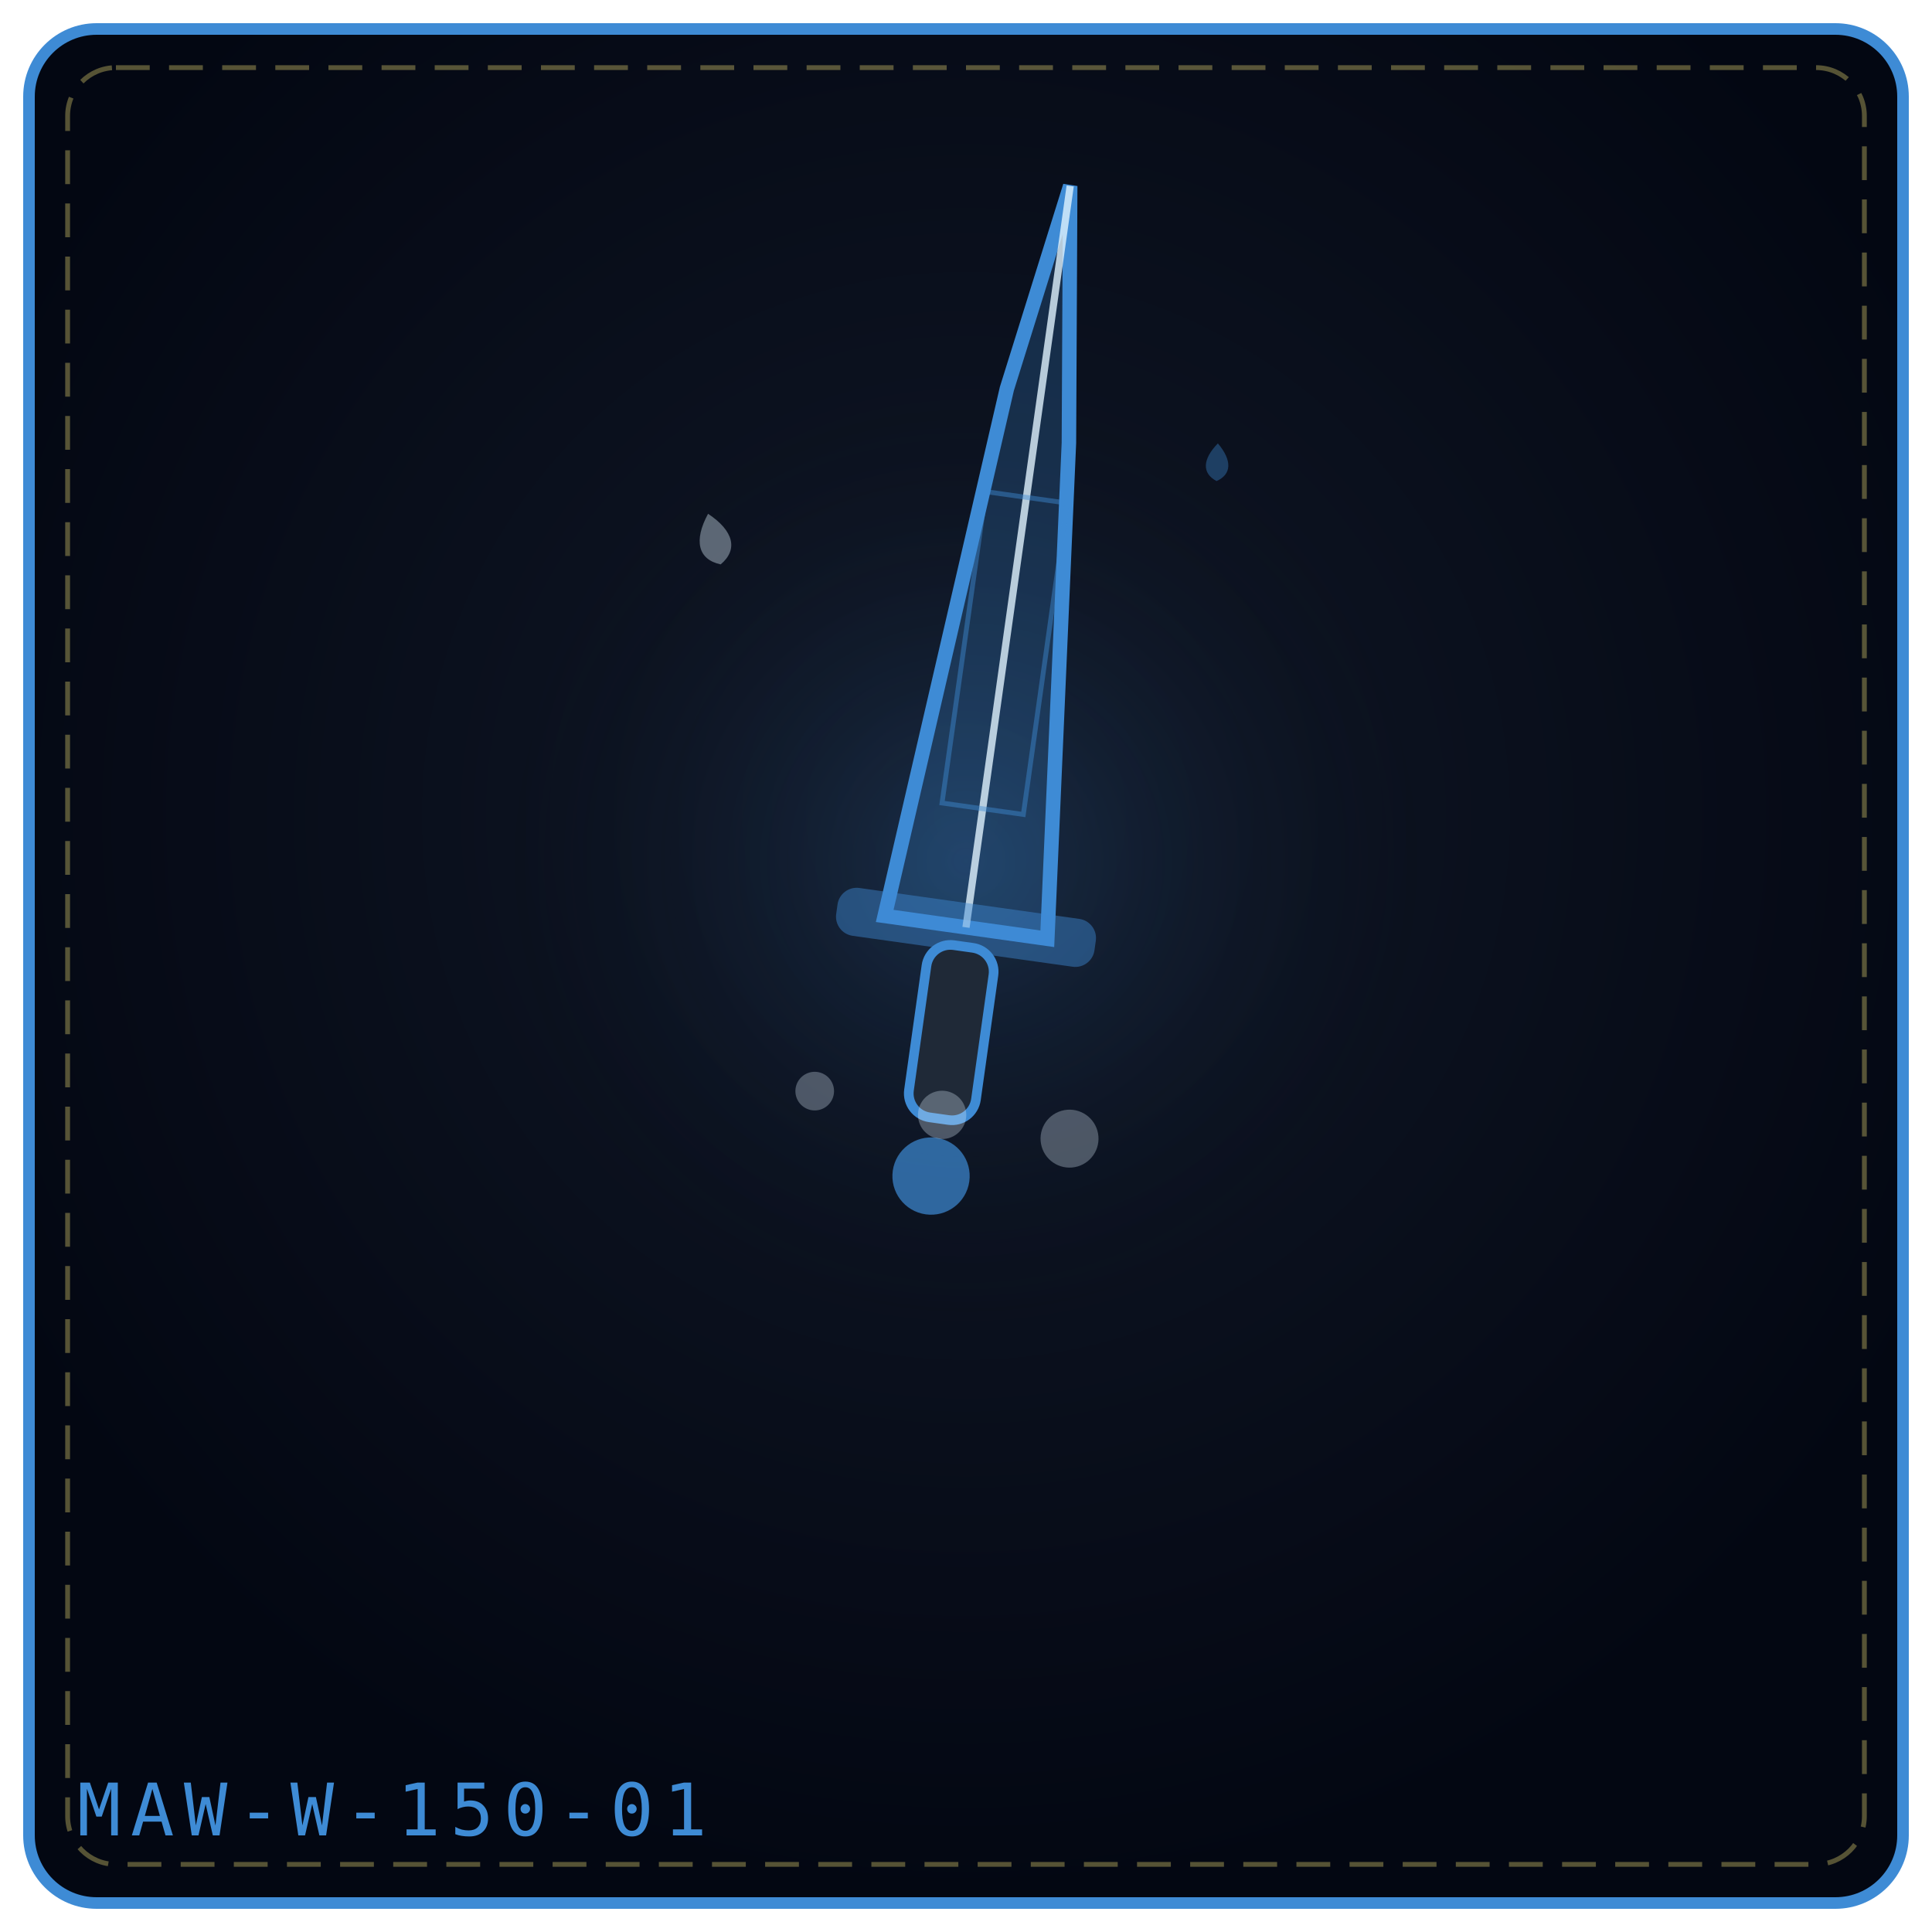
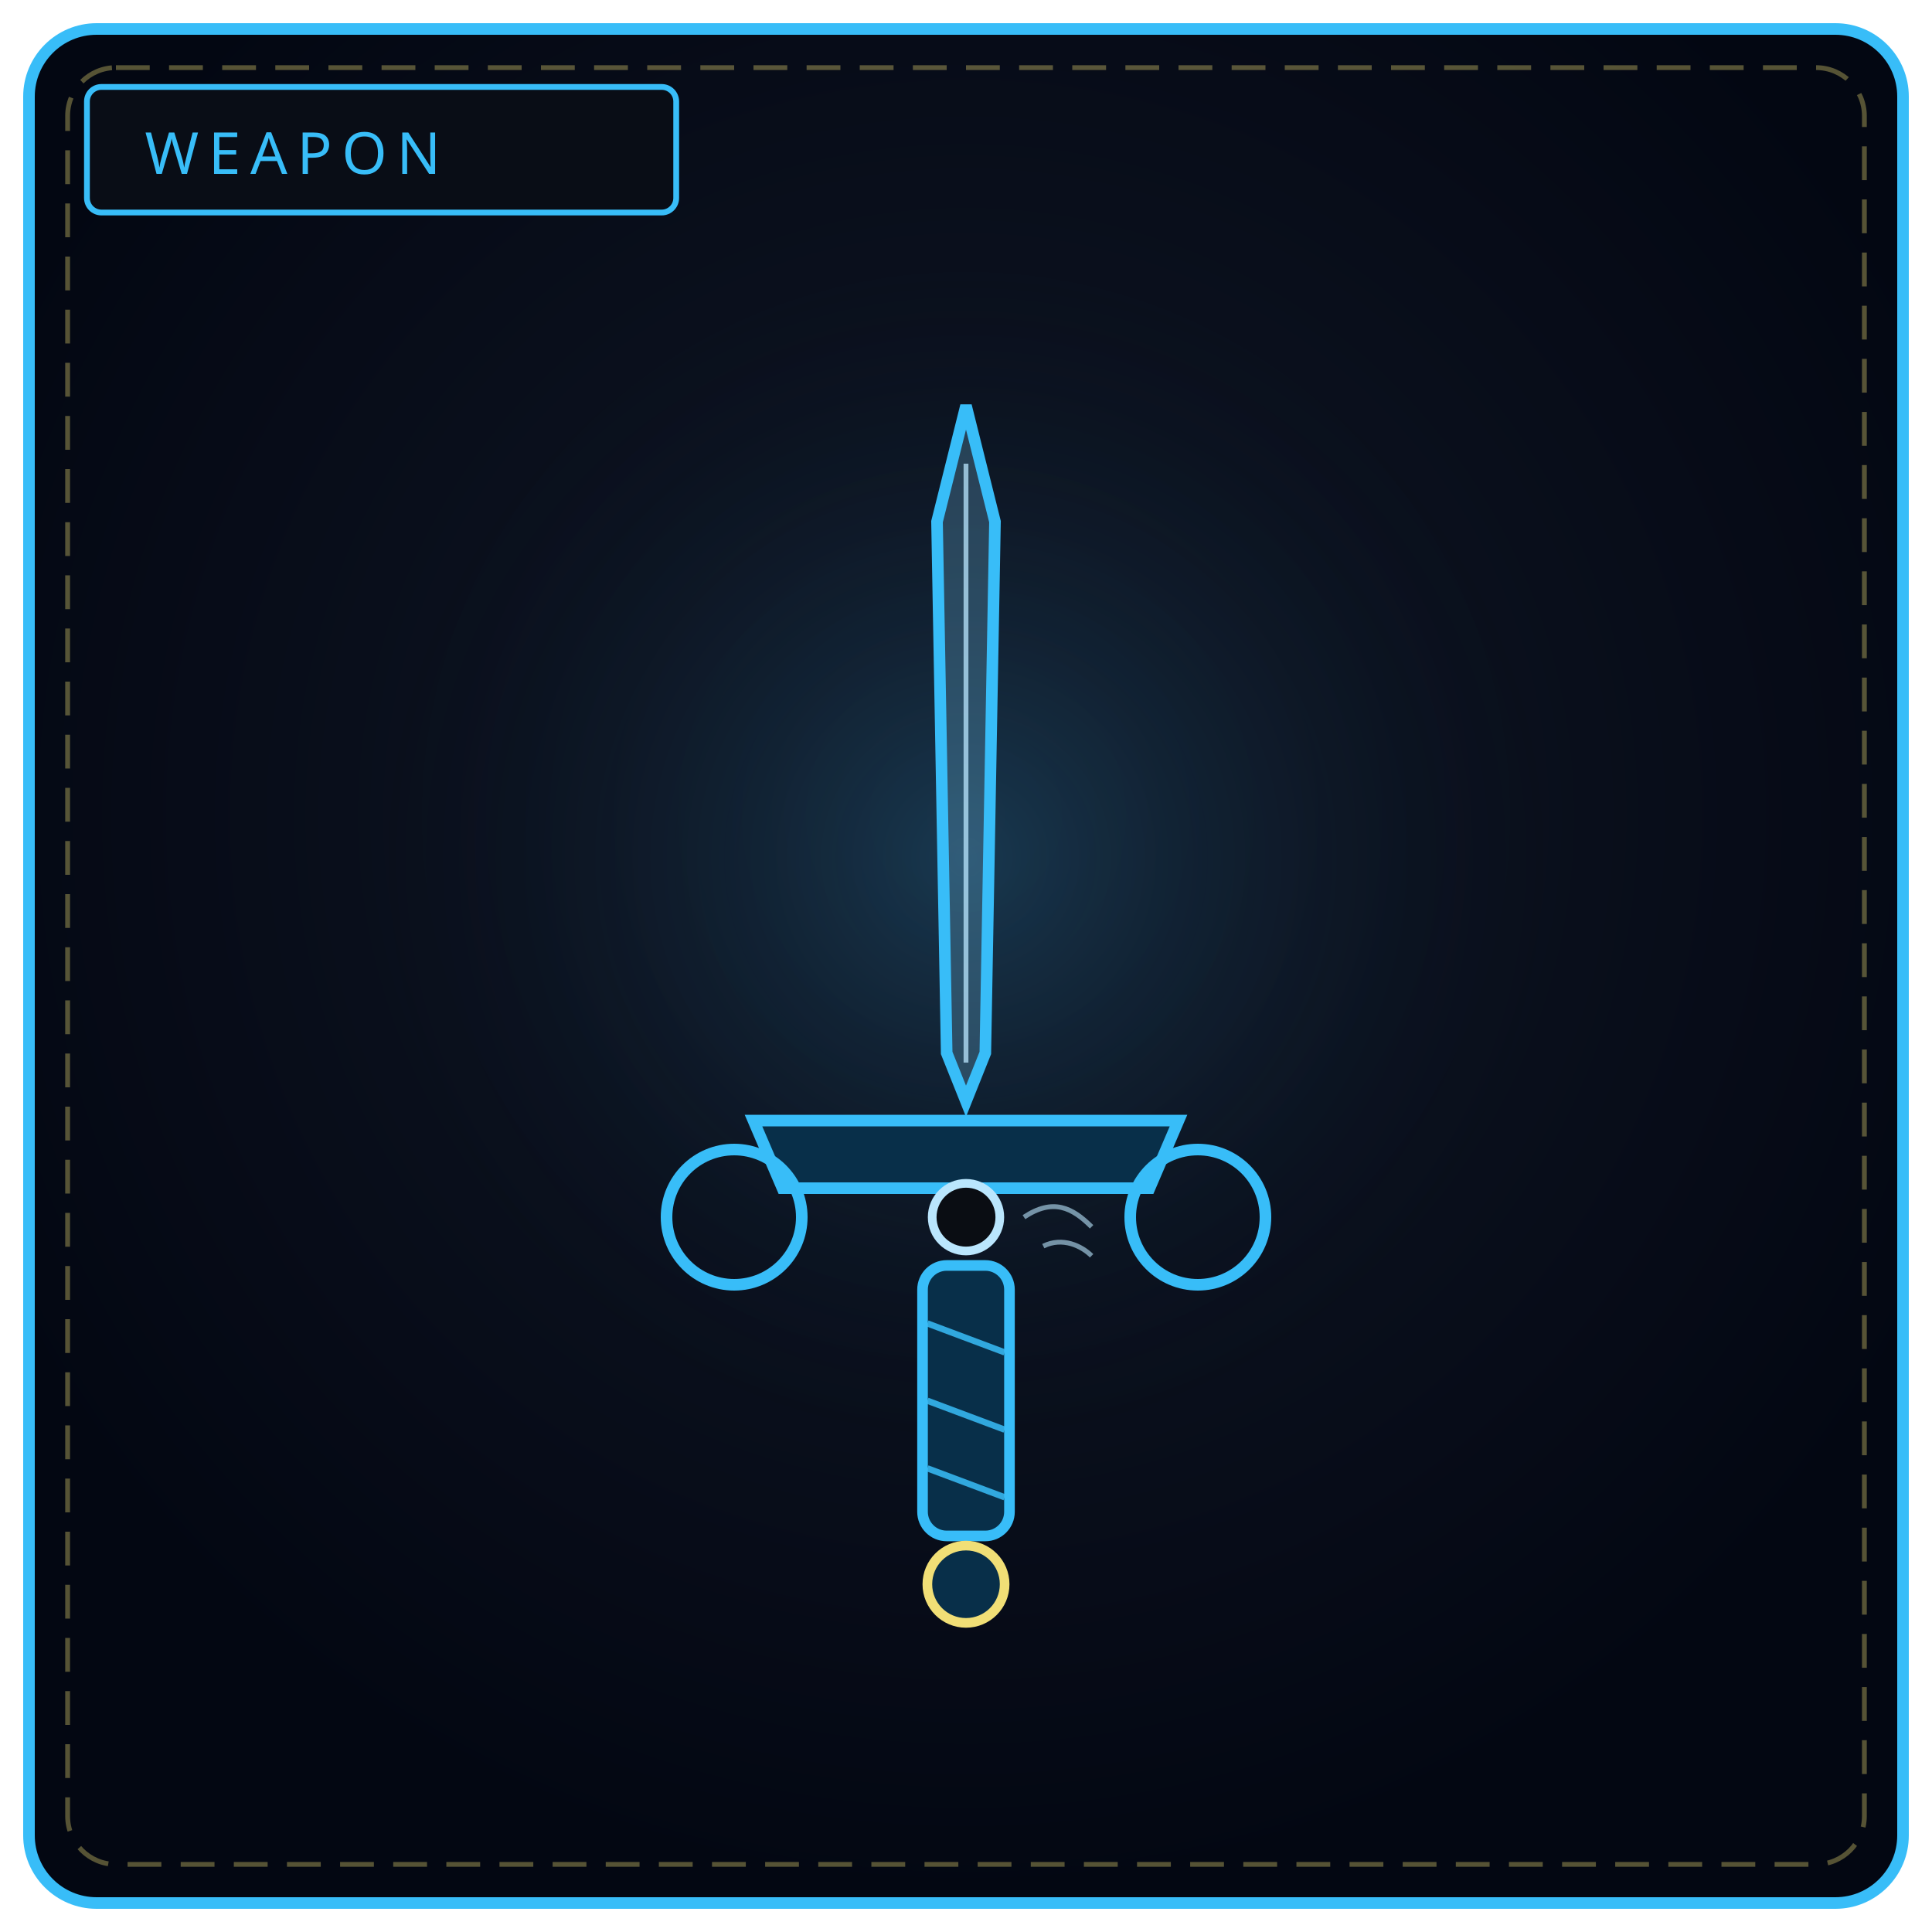
<svg xmlns="http://www.w3.org/2000/svg" viewBox="0 0 400 400" width="100%" height="100%" role="img" aria-label="THE LAUGHTER REQUIEM">
  <defs>
-     <radialGradient id="bg18069c" cx="50%" cy="42%" r="58%">
+     <radialGradient id="bw150" cx="50%" cy="42%" r="58%">
      <stop offset="0%" stop-color="#111827" />
      <stop offset="100%" stop-color="#030712" />
    </radialGradient>
-     <radialGradient id="gl18069c" cx="50%" cy="46%" r="42%">
-       <stop offset="0%" stop-color="#3e8bd5" stop-opacity=".2" />
+     <radialGradient id="gw150" cx="50%" cy="46%" r="50%">
+       <stop offset="0%" stop-color="#38bdf8" stop-opacity=".2" />
      <stop offset="100%" stop-color="#000" stop-opacity="0" />
    </radialGradient>
  </defs>
-   <rect x="6" y="6" width="388" height="388" rx="14" fill="url(#bg18069c)" stroke="#3e8bd5" stroke-width="2.4" />
+   <rect x="6" y="6" width="388" height="388" rx="14" fill="url(#bw150)" stroke="#38bdf8" stroke-width="2.4" />
  <rect x="14" y="14" width="372" height="372" rx="10" fill="none" stroke="#f1df76" stroke-width="1" stroke-dasharray="7 4" opacity=".35" />
-   <circle cx="200" cy="188" r="123" fill="url(#gl18069c)" />
-   <g transform="rotate(8 200.0 192.0)">
-     <path d="M183.0 192.0 L192.86 80.4 L200.0 37.0 L207.14 89.7 L217.0 192.0 Z" fill="#3e8bd5" fill-opacity=".24" stroke="#3e8bd5" stroke-width="3" />
-     <path d="M200.0 192.0 L200.0 37.0" fill="none" stroke="#e0f2fe" stroke-width="1.5" opacity=".8" />
-     <rect x="191.5" y="102.1" width="17.0" height="65.1" fill="none" stroke="#3e8bd5" stroke-width="1" opacity=".45" />
-     <rect x="173.0" y="187.0" width="54.0" height="10" rx="4" fill="#3e8bd5" fill-opacity=".45" />
-     <rect x="193.0" y="196.0" width="14" height="36.0" rx="5" fill="#1f2937" stroke="#3e8bd5" stroke-width="2" />
-     <circle cx="200.0" cy="244.0" r="8.0" fill="#3e8bd5" fill-opacity=".7" />
-   </g>
-   <g transform="rotate(-16 172.0 252.0)">
-     <circle cx="176.0" cy="226.0" r="4.0" fill="#e0f2fe" opacity=".3" />
-   </g>
-   <g transform="rotate(-16 172.0 252.0)">
-     <circle cx="200.0" cy="238.0" r="5.0" fill="#e0f2fe" opacity=".3" />
-   </g>
-   <g transform="rotate(-16 172.0 252.0)">
-     <circle cx="224.0" cy="250.0" r="6.0" fill="#e0f2fe" opacity=".3" />
-   </g>
-   <g transform="rotate(-14 148.0 112.0)" opacity=".9">
-     <path d="M148.0 106.2 C152.3 110.9, 152.3 114.9, 148.0 117.0 C143.7 114.9, 143.7 110.9, 148.0 106.2 Z" fill="#e0f2fe" opacity=".42" />
-   </g>
-   <g transform="rotate(2 252.0 96.0)" opacity=".9">
-     <path d="M252.0 91.8 C255.1 95.2, 255.1 98.1, 252.0 99.6 C248.9 98.1, 248.9 95.2, 252.0 91.8 Z" fill="#3e8bd5" opacity=".42" />
-   </g>
-   <text x="16" y="380" font-family="monospace" font-size="15" letter-spacing="2" fill="#3e8bd5">MAW-W-150-01</text>
+   <circle cx="200" cy="188" r="130" fill="url(#gw150)" />
+   <rect x="18" y="18" width="122" height="26" rx="3" fill="#090d16" stroke="#38bdf8" stroke-width="1.2" />
+   <text x="30" y="36" fill="#38bdf8" font-family="Impact, Arial Black, sans-serif" font-size="12" letter-spacing="2">WEAPON</text>
+   <path d="M200 84 L206 108 L204 218 L200 228 L196 218 L194 108 Z" fill="#7dd3fc" fill-opacity=".24" stroke="#38bdf8" stroke-width="2.4" />
+   <path d="M200 96 L200 220" stroke="#bae6fd" stroke-width="1" opacity=".75" />
+   <path d="M156 232 L244 232 L238 246 L162 246 Z" fill="#082f49" stroke="#38bdf8" stroke-width="2.4" />
+   <circle cx="152" cy="252" r="14" fill="none" stroke="#38bdf8" stroke-width="2.4" />
+   <circle cx="248" cy="252" r="14" fill="none" stroke="#38bdf8" stroke-width="2.4" />
+   <circle cx="200" cy="252" r="7" fill="#0a0d13" stroke="#bae6fd" stroke-width="1.8" />
+   <path d="M212 252 C 218 248, 222 250, 226 254 M216 258 C 220 256, 224 258, 226 260" stroke="#bae6fd" stroke-width="1" opacity=".6" fill="none" />
+   <rect x="191" y="262" width="18" height="56" rx="5" fill="#082f49" stroke="#38bdf8" stroke-width="2.2" />
+   <path d="M192 274 L208 280 M192 290 L208 296 M192 304 L208 310" stroke="#38bdf8" stroke-width="1.3" opacity=".85" />
+   <circle cx="200" cy="328" r="8" fill="#082f49" stroke="#f1df76" stroke-width="2" />
</svg>
